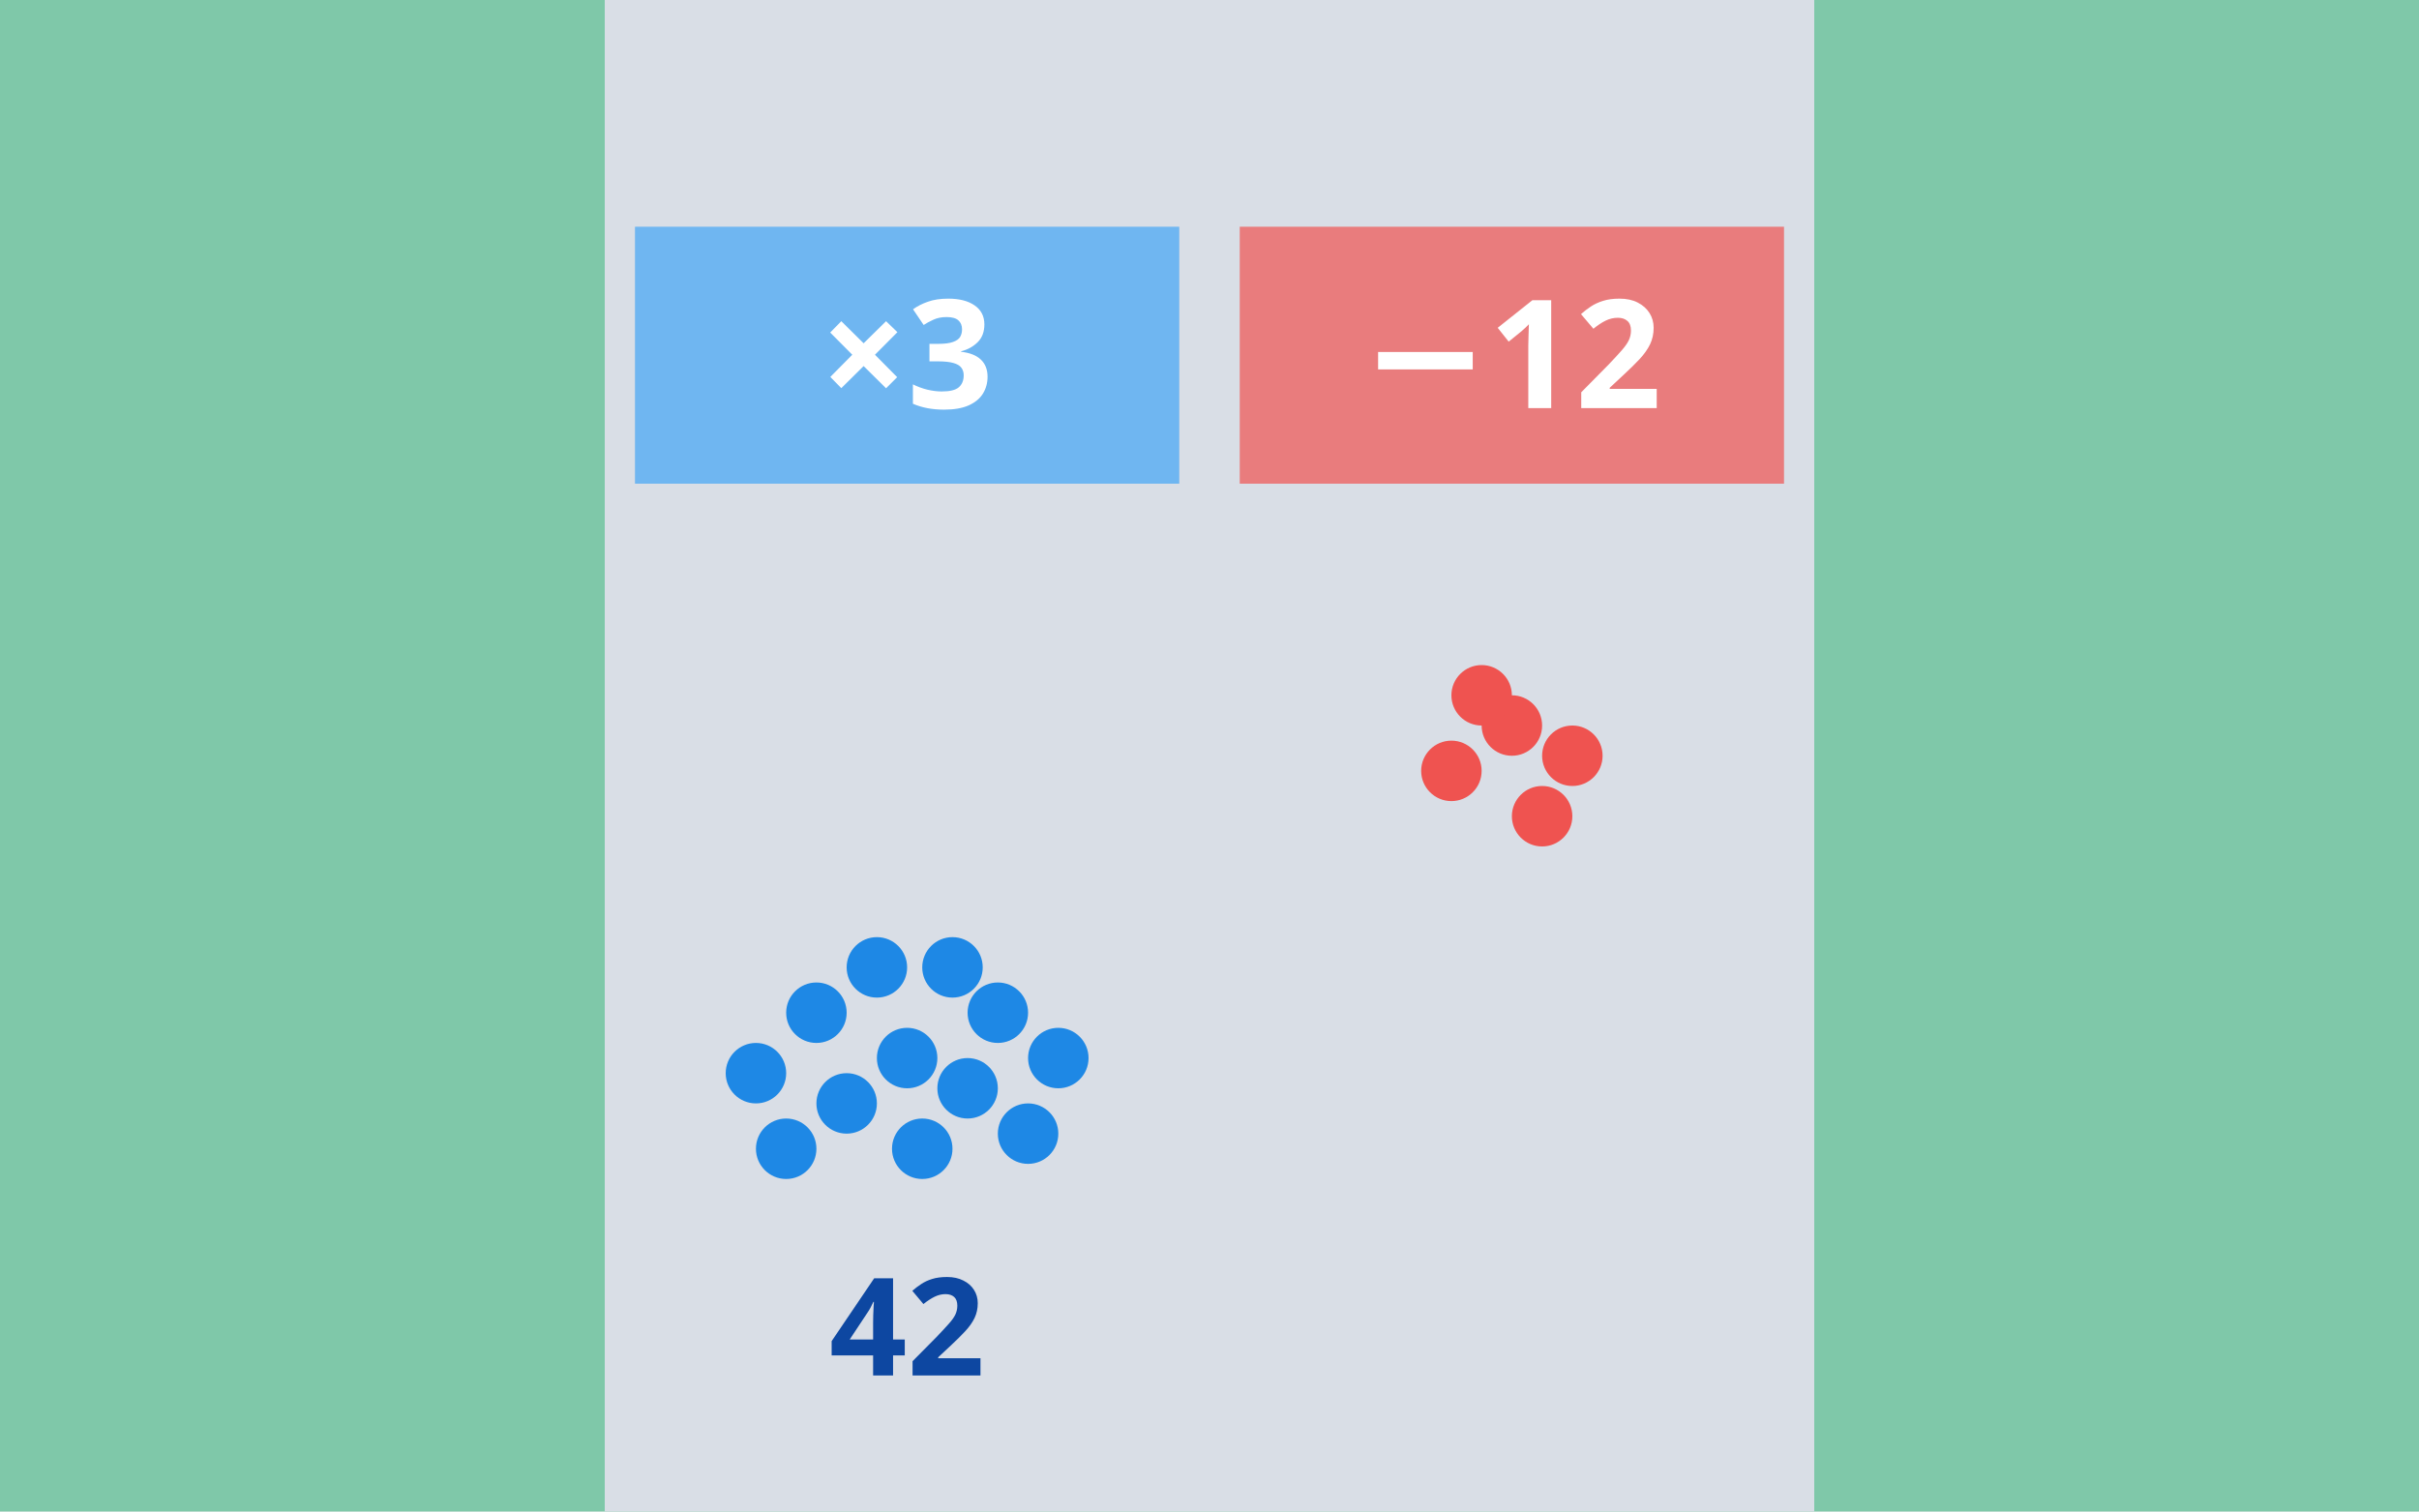
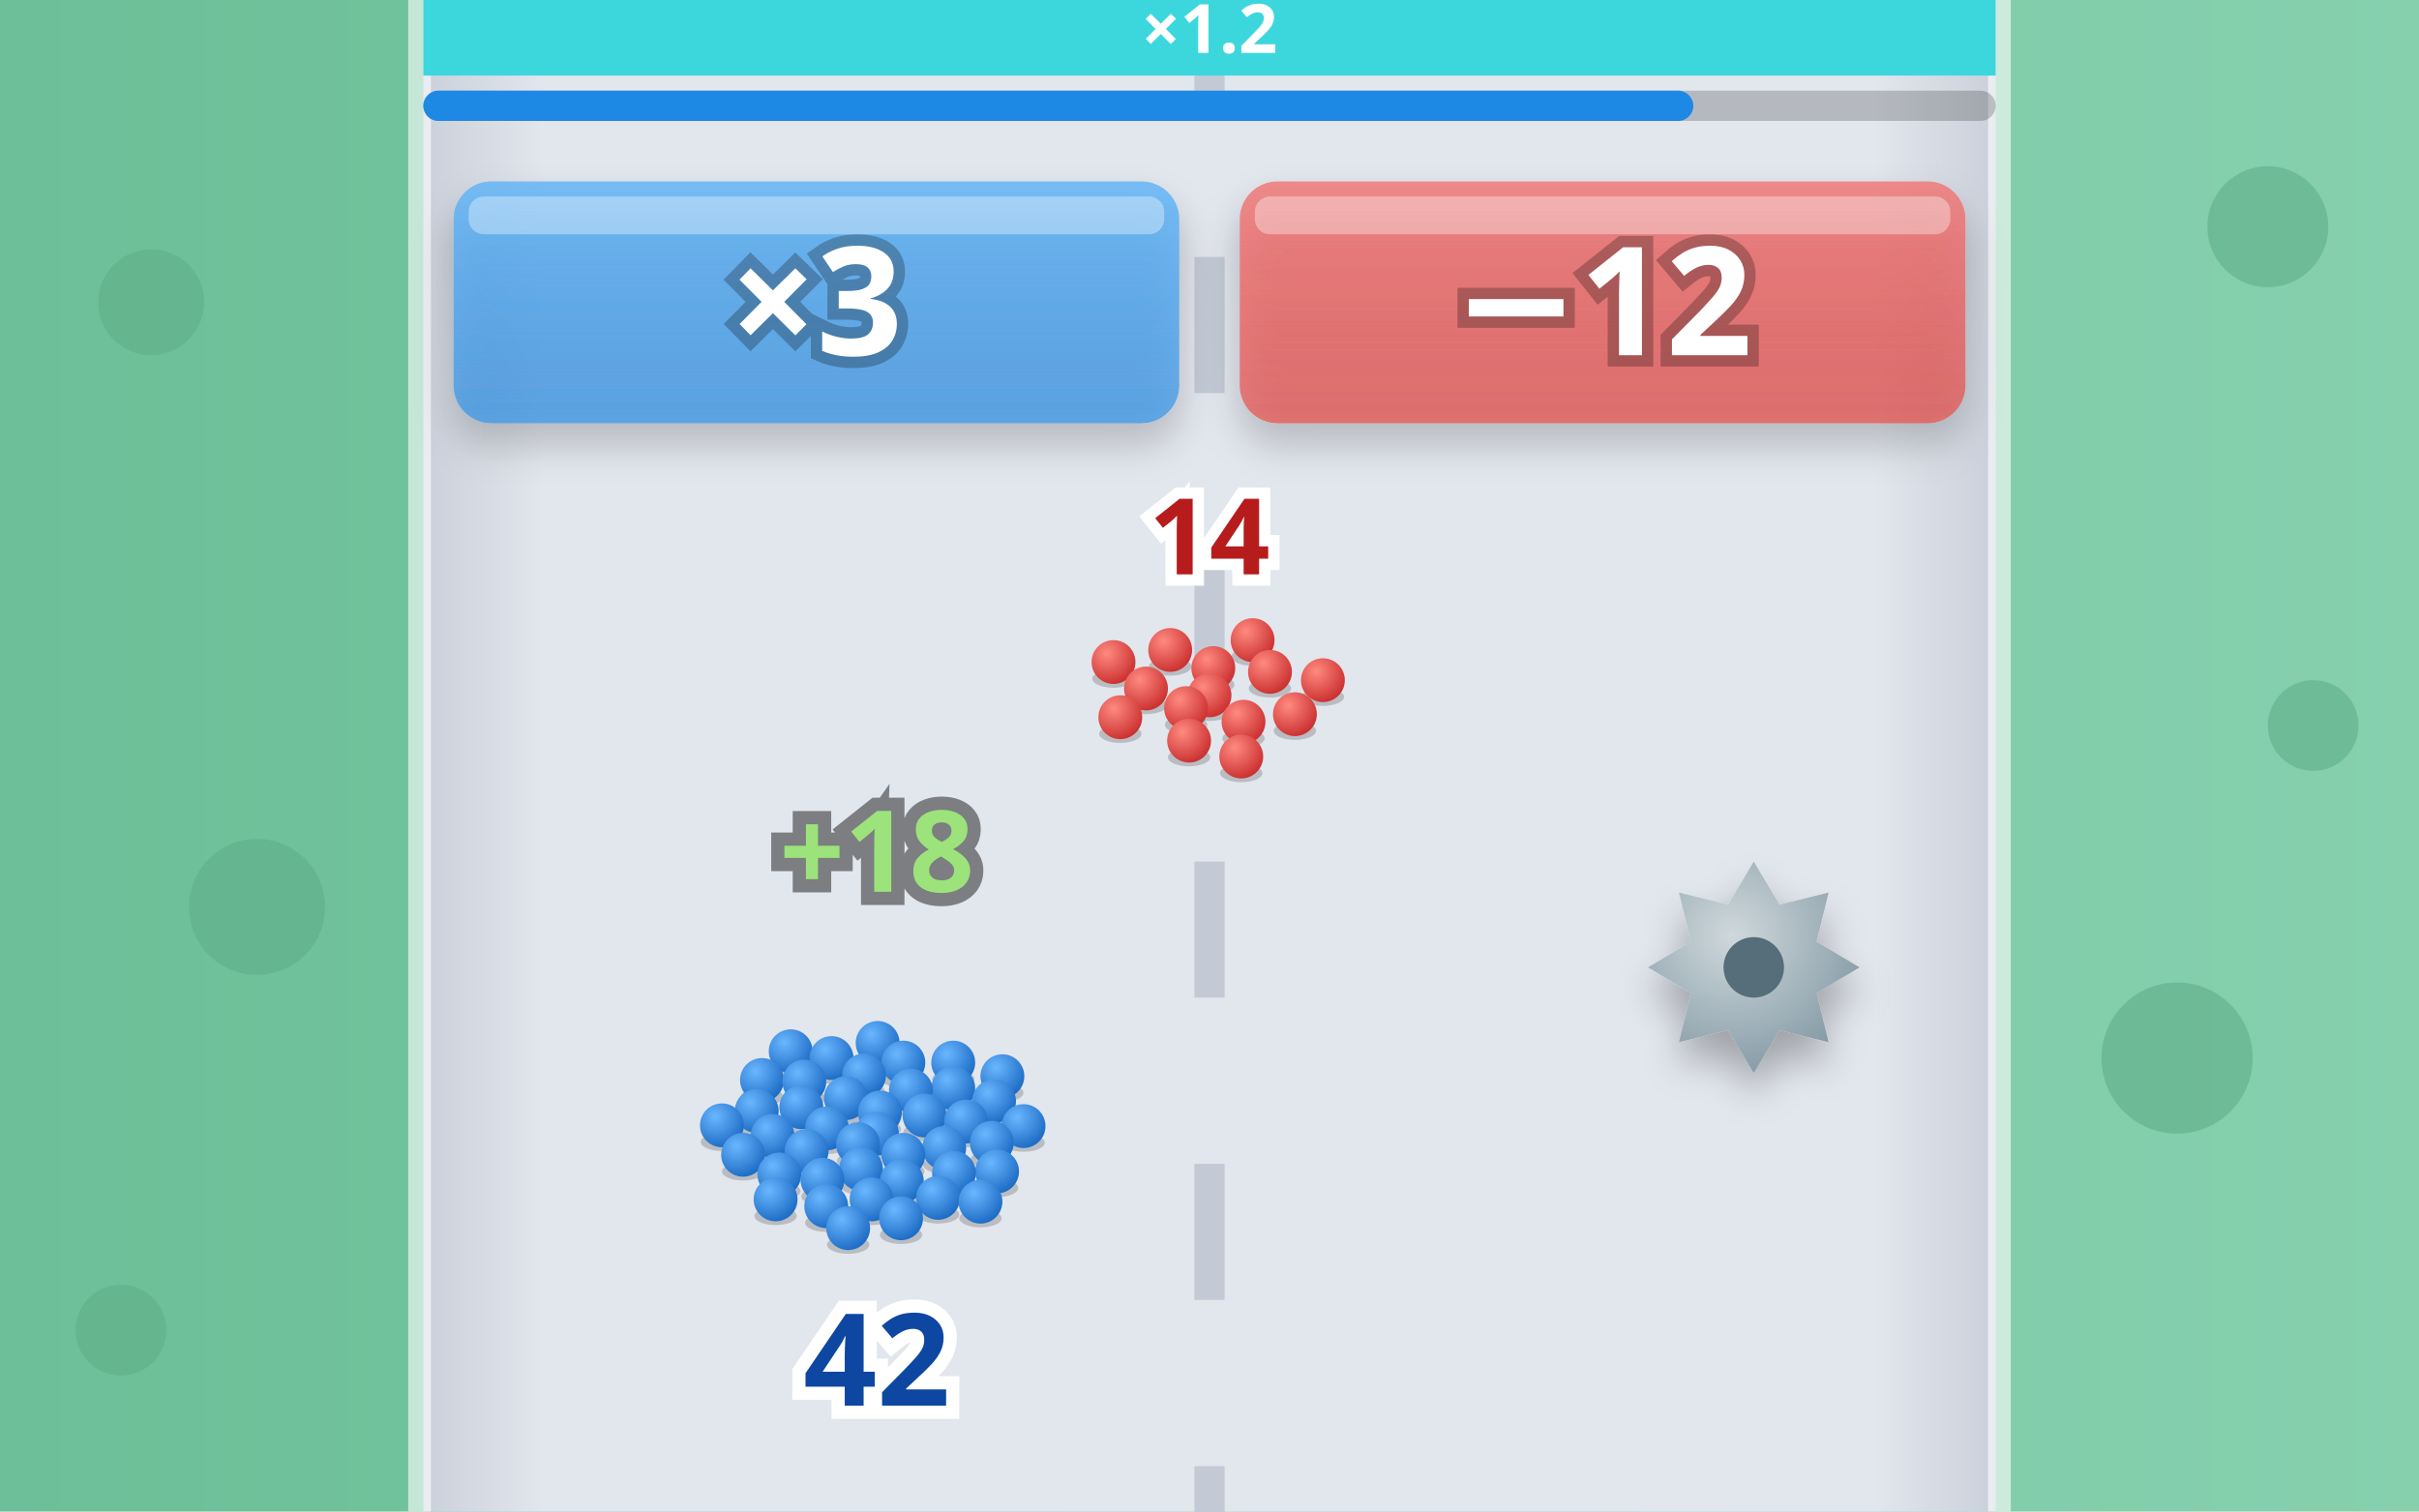
<svg xmlns="http://www.w3.org/2000/svg" viewBox="0 0 320 200">
-   <rect width="320" height="200" fill="#7fc8a9" />
-   <rect x="80" width="160" height="200" fill="#d9dee6" />
-   <rect x="84" y="30" width="72" height="34" fill="#42a5f5" opacity=".7" />
-   <rect x="164" y="30" width="72" height="34" fill="#ef5350" opacity=".7" />
-   <g font-family="system-ui,sans-serif" font-weight="800" font-size="20" fill="#fff" text-anchor="middle">
-     <text x="120" y="54">×3</text>
-     <text x="200" y="54">−12</text>
+   <defs>
+     <linearGradient id="grass" x1="0" y1="0" x2="1" y2="0">
+       <stop offset="0" stop-color="#6cbf98" />
+       <stop offset="1" stop-color="#86d0ae" />
+     </linearGradient>
+     <linearGradient id="road" x1="0" y1="0" x2="1" y2="0">
+       <stop offset="0" stop-color="#c9cfd9" />
+       <stop offset=".08" stop-color="#e2e6ed" />
+       <stop offset=".92" stop-color="#e2e6ed" />
+       <stop offset="1" stop-color="#c9cfd9" />
+     </linearGradient>
+     <linearGradient id="good" x1="0" y1="0" x2="0" y2="1">
+       <stop offset="0" stop-color="#64b5f6" stop-opacity=".85" />
+       <stop offset="1" stop-color="#1e88e5" stop-opacity=".6" />
+     </linearGradient>
+     <linearGradient id="bad" x1="0" y1="0" x2="0" y2="1">
+       <stop offset="0" stop-color="#ef7a78" stop-opacity=".85" />
+       <stop offset="1" stop-color="#e53935" stop-opacity=".6" />
+     </linearGradient>
+     <radialGradient id="bd" cx=".35" cy=".3" r=".8">
+       <stop offset="0" stop-color="#6ab7ff" />
+       <stop offset="1" stop-color="#1565c0" />
+     </radialGradient>
+     <radialGradient id="rd" cx=".35" cy=".3" r=".8">
+       <stop offset="0" stop-color="#ff8a80" />
+       <stop offset="1" stop-color="#c62828" />
+     </radialGradient>
+     <radialGradient id="saw" cx=".4" cy=".35" r=".8">
+       <stop offset="0" stop-color="#cfd8dc" />
+       <stop offset="1" stop-color="#78909c" />
+     </radialGradient>
+     <filter id="ds" x="-20%" y="-20%" width="140%" height="160%">
+       <feDropShadow dx="0" dy="3" stdDeviation="2.5" flood-opacity=".3" />
+     </filter>
+   </defs>
+   <rect width="320" height="200" fill="url(#grass)" />
+   <g fill="#5fae88" opacity=".6">
+     <circle cx="20" cy="40" r="7" />
+     <circle cx="34" cy="120" r="9" />
+     <circle cx="16" cy="176" r="6" />
+     <circle cx="300" cy="30" r="8" />
+     <circle cx="288" cy="140" r="10" />
+     <circle cx="306" cy="96" r="6" />
  </g>
-   <g fill="#1e88e5">
-     <circle cx="120" cy="140" r="4" />
-     <circle cx="128" cy="144" r="4" />
-     <circle cx="112" cy="146" r="4" />
-     <circle cx="122" cy="152" r="4" />
-     <circle cx="132" cy="134" r="4" />
-     <circle cx="108" cy="134" r="4" />
-     <circle cx="116" cy="128" r="4" />
-     <circle cx="136" cy="150" r="4" />
-     <circle cx="104" cy="152" r="4" />
-     <circle cx="126" cy="128" r="4" />
-     <circle cx="140" cy="140" r="4" />
-     <circle cx="100" cy="142" r="4" />
+   <rect x="56" y="0" width="208" height="200" fill="url(#road)" />
+   <rect x="54" y="0" width="3" height="200" fill="#fff" opacity=".6" />
+   <rect x="263" y="0" width="3" height="200" fill="#fff" opacity=".6" />
+   <g fill="#c3cad6">
+     <rect x="158" y="-6" width="4" height="18" />
+     <rect x="158" y="34" width="4" height="18" />
+     <rect x="158" y="74" width="4" height="18" />
+     <rect x="158" y="114" width="4" height="18" />
+     <rect x="158" y="154" width="4" height="18" />
+     <rect x="158" y="194" width="4" height="18" />
  </g>
-   <g fill="#ef5350">
-     <circle cx="200" cy="96" r="4" />
-     <circle cx="208" cy="100" r="4" />
-     <circle cx="192" cy="102" r="4" />
-     <circle cx="204" cy="108" r="4" />
-     <circle cx="196" cy="92" r="4" />
+   <rect x="56" y="-4" width="208" height="14" fill="hsl(182,70%,55%)" />
+   <rect x="56" y="-18" width="208" height="14" fill="hsl(200,70%,61%)" />
+   <text x="160" y="7" text-anchor="middle" font-family="system-ui,sans-serif" font-weight="800" font-size="9" fill="#fff">×1.2</text>
+   <rect x="56" y="12" width="208" height="4" rx="2" fill="#000" opacity=".2" />
+   <rect x="56" y="12" width="168" height="4" rx="2" fill="#1e88e5" />
+   <g filter="url(#ds)">
+     <rect x="60" y="24" width="96" height="32" rx="5" fill="url(#good)" />
+     <rect x="164" y="24" width="96" height="32" rx="5" fill="url(#bad)" />
  </g>
-   <text x="120" y="182" text-anchor="middle" font-family="system-ui,sans-serif" font-weight="800" font-size="18" fill="#0d47a1">42</text>
+   <g fill="#fff" opacity=".35">
+     <rect x="62" y="26" width="92" height="5" rx="2" />
+     <rect x="166" y="26" width="92" height="5" rx="2" />
+   </g>
+   <g font-family="system-ui,sans-serif" font-weight="900" font-size="20" text-anchor="middle" fill="#fff" paint-order="stroke" stroke="rgba(0,0,0,.25)" stroke-width="3">
+     <text x="108" y="47">×3</text>
+     <text x="212" y="47">−12</text>
+   </g>
+   <ellipse cx="165.7" cy="86.9" rx="2.8" ry="1.2" fill="#000" opacity=".18" />
+   <circle cx="165.7" cy="84.7" r="2.9" fill="url(#rd)" />
+   <ellipse cx="154.8" cy="88.2" rx="2.8" ry="1.2" fill="#000" opacity=".18" />
+   <circle cx="154.8" cy="86.0" r="2.9" fill="url(#rd)" />
+   <ellipse cx="147.3" cy="89.8" rx="2.8" ry="1.2" fill="#000" opacity=".18" />
+   <circle cx="147.3" cy="87.6" r="2.9" fill="url(#rd)" />
+   <ellipse cx="160.5" cy="90.6" rx="2.8" ry="1.2" fill="#000" opacity=".18" />
+   <circle cx="160.5" cy="88.4" r="2.9" fill="url(#rd)" />
+   <ellipse cx="168.0" cy="91.1" rx="2.8" ry="1.2" fill="#000" opacity=".18" />
+   <circle cx="168.0" cy="88.9" r="2.9" fill="url(#rd)" />
+   <ellipse cx="175.0" cy="92.2" rx="2.8" ry="1.2" fill="#000" opacity=".18" />
+   <circle cx="175.0" cy="90.0" r="2.9" fill="url(#rd)" />
+   <ellipse cx="151.6" cy="93.3" rx="2.8" ry="1.2" fill="#000" opacity=".18" />
+   <circle cx="151.6" cy="91.1" r="2.9" fill="url(#rd)" />
+   <ellipse cx="160.0" cy="94.2" rx="2.8" ry="1.2" fill="#000" opacity=".18" />
+   <circle cx="160.0" cy="92.0" r="2.9" fill="url(#rd)" />
+   <ellipse cx="156.9" cy="95.9" rx="2.8" ry="1.2" fill="#000" opacity=".18" />
+   <circle cx="156.9" cy="93.7" r="2.9" fill="url(#rd)" />
+   <ellipse cx="171.3" cy="96.7" rx="2.8" ry="1.2" fill="#000" opacity=".18" />
+   <circle cx="171.3" cy="94.5" r="2.9" fill="url(#rd)" />
+   <ellipse cx="148.2" cy="97.1" rx="2.8" ry="1.2" fill="#000" opacity=".18" />
+   <circle cx="148.2" cy="94.9" r="2.9" fill="url(#rd)" />
+   <ellipse cx="164.5" cy="97.7" rx="2.8" ry="1.2" fill="#000" opacity=".18" />
+   <circle cx="164.5" cy="95.5" r="2.9" fill="url(#rd)" />
+   <ellipse cx="157.3" cy="100.2" rx="2.8" ry="1.2" fill="#000" opacity=".18" />
+   <circle cx="157.3" cy="98.0" r="2.9" fill="url(#rd)" />
+   <ellipse cx="164.2" cy="102.3" rx="2.8" ry="1.2" fill="#000" opacity=".18" />
+   <circle cx="164.2" cy="100.1" r="2.9" fill="url(#rd)" />
+   <text x="160" y="76" text-anchor="middle" font-family="system-ui,sans-serif" font-weight="900" font-size="14" fill="#b71c1c" paint-order="stroke" stroke="#fff" stroke-width="3">14</text>
+   <g transform="translate(232 128)" filter="url(#ds)">
+     <path d="M0-14L3.4-8.3 9.9-9.9 8.3-3.4 14 0 8.3 3.4 9.9 9.9 3.4 8.3 0 14-3.4 8.3-9.9 9.9-8.3 3.4-14 0-8.3-3.4-9.9-9.9-3.4-8.3Z" fill="url(#saw)" />
+     <circle r="4" fill="#546e7a" />
+   </g>
+   <ellipse cx="116.1" cy="140.2" rx="2.8" ry="1.2" fill="#000" opacity=".18" />
+   <circle cx="116.1" cy="138.0" r="2.9" fill="url(#bd)" />
+   <ellipse cx="104.6" cy="141.3" rx="2.8" ry="1.2" fill="#000" opacity=".18" />
+   <circle cx="104.6" cy="139.1" r="2.9" fill="url(#bd)" />
+   <ellipse cx="110.0" cy="142.2" rx="2.8" ry="1.2" fill="#000" opacity=".18" />
+   <circle cx="110.0" cy="140.0" r="2.9" fill="url(#bd)" />
+   <ellipse cx="126.1" cy="142.8" rx="2.8" ry="1.2" fill="#000" opacity=".18" />
+   <circle cx="126.1" cy="140.6" r="2.9" fill="url(#bd)" />
+   <ellipse cx="119.5" cy="142.8" rx="2.8" ry="1.2" fill="#000" opacity=".18" />
+   <circle cx="119.5" cy="140.6" r="2.9" fill="url(#bd)" />
+   <ellipse cx="114.3" cy="144.5" rx="2.8" ry="1.2" fill="#000" opacity=".18" />
+   <circle cx="114.3" cy="142.3" r="2.9" fill="url(#bd)" />
+   <ellipse cx="132.6" cy="144.6" rx="2.8" ry="1.2" fill="#000" opacity=".18" />
+   <circle cx="132.6" cy="142.4" r="2.9" fill="url(#bd)" />
+   <ellipse cx="100.8" cy="145.1" rx="2.8" ry="1.2" fill="#000" opacity=".18" />
+   <circle cx="100.8" cy="142.9" r="2.9" fill="url(#bd)" />
+   <ellipse cx="106.4" cy="145.3" rx="2.8" ry="1.2" fill="#000" opacity=".18" />
+   <circle cx="106.4" cy="143.1" r="2.9" fill="url(#bd)" />
+   <ellipse cx="126.1" cy="146.2" rx="2.8" ry="1.2" fill="#000" opacity=".18" />
+   <circle cx="126.1" cy="144.0" r="2.9" fill="url(#bd)" />
+   <ellipse cx="120.5" cy="146.5" rx="2.8" ry="1.2" fill="#000" opacity=".18" />
+   <circle cx="120.5" cy="144.3" r="2.9" fill="url(#bd)" />
+   <ellipse cx="111.9" cy="147.5" rx="2.8" ry="1.2" fill="#000" opacity=".18" />
+   <circle cx="111.9" cy="145.3" r="2.9" fill="url(#bd)" />
+   <ellipse cx="131.5" cy="147.9" rx="2.8" ry="1.2" fill="#000" opacity=".18" />
+   <circle cx="131.5" cy="145.7" r="2.9" fill="url(#bd)" />
+   <ellipse cx="106.0" cy="148.7" rx="2.8" ry="1.2" fill="#000" opacity=".18" />
+   <circle cx="106.0" cy="146.5" r="2.9" fill="url(#bd)" />
+   <ellipse cx="100.1" cy="149.2" rx="2.8" ry="1.2" fill="#000" opacity=".18" />
+   <circle cx="100.1" cy="147.0" r="2.9" fill="url(#bd)" />
+   <ellipse cx="116.4" cy="149.4" rx="2.8" ry="1.2" fill="#000" opacity=".18" />
+   <circle cx="116.4" cy="147.2" r="2.9" fill="url(#bd)" />
+   <ellipse cx="122.3" cy="149.8" rx="2.8" ry="1.2" fill="#000" opacity=".18" />
+   <circle cx="122.3" cy="147.6" r="2.9" fill="url(#bd)" />
+   <ellipse cx="127.8" cy="150.6" rx="2.8" ry="1.2" fill="#000" opacity=".18" />
+   <circle cx="127.8" cy="148.4" r="2.9" fill="url(#bd)" />
+   <ellipse cx="95.5" cy="151.1" rx="2.8" ry="1.2" fill="#000" opacity=".18" />
+   <circle cx="95.5" cy="148.9" r="2.9" fill="url(#bd)" />
+   <ellipse cx="135.4" cy="151.2" rx="2.8" ry="1.2" fill="#000" opacity=".18" />
+   <circle cx="135.4" cy="149.0" r="2.9" fill="url(#bd)" />
+   <ellipse cx="109.4" cy="151.5" rx="2.8" ry="1.2" fill="#000" opacity=".18" />
+   <circle cx="109.4" cy="149.3" r="2.9" fill="url(#bd)" />
+   <ellipse cx="116.0" cy="152.2" rx="2.8" ry="1.2" fill="#000" opacity=".18" />
+   <circle cx="116.0" cy="150.0" r="2.9" fill="url(#bd)" />
+   <ellipse cx="102.2" cy="152.5" rx="2.8" ry="1.2" fill="#000" opacity=".18" />
+   <circle cx="102.2" cy="150.3" r="2.9" fill="url(#bd)" />
+   <ellipse cx="131.2" cy="153.4" rx="2.8" ry="1.2" fill="#000" opacity=".18" />
+   <circle cx="131.2" cy="151.2" r="2.9" fill="url(#bd)" />
+   <ellipse cx="113.5" cy="153.6" rx="2.8" ry="1.2" fill="#000" opacity=".18" />
+   <circle cx="113.5" cy="151.4" r="2.9" fill="url(#bd)" />
+   <ellipse cx="124.9" cy="154.1" rx="2.8" ry="1.2" fill="#000" opacity=".18" />
+   <circle cx="124.9" cy="151.9" r="2.9" fill="url(#bd)" />
+   <ellipse cx="106.7" cy="154.5" rx="2.8" ry="1.2" fill="#000" opacity=".18" />
+   <circle cx="106.7" cy="152.3" r="2.9" fill="url(#bd)" />
+   <ellipse cx="119.5" cy="155.0" rx="2.8" ry="1.2" fill="#000" opacity=".18" />
+   <circle cx="119.5" cy="152.8" r="2.9" fill="url(#bd)" />
+   <ellipse cx="98.3" cy="155.0" rx="2.8" ry="1.2" fill="#000" opacity=".18" />
+   <circle cx="98.3" cy="152.8" r="2.9" fill="url(#bd)" />
+   <ellipse cx="113.9" cy="156.9" rx="2.8" ry="1.2" fill="#000" opacity=".18" />
+   <circle cx="113.9" cy="154.7" r="2.9" fill="url(#bd)" />
+   <ellipse cx="131.9" cy="157.2" rx="2.8" ry="1.2" fill="#000" opacity=".18" />
+   <circle cx="131.9" cy="155.0" r="2.9" fill="url(#bd)" />
+   <ellipse cx="126.2" cy="157.4" rx="2.8" ry="1.2" fill="#000" opacity=".18" />
+   <circle cx="126.2" cy="155.2" r="2.9" fill="url(#bd)" />
+   <ellipse cx="103.1" cy="157.6" rx="2.8" ry="1.2" fill="#000" opacity=".18" />
+   <circle cx="103.1" cy="155.4" r="2.9" fill="url(#bd)" />
+   <ellipse cx="108.8" cy="158.3" rx="2.8" ry="1.2" fill="#000" opacity=".18" />
+   <circle cx="108.8" cy="156.1" r="2.9" fill="url(#bd)" />
+   <ellipse cx="119.3" cy="158.5" rx="2.8" ry="1.2" fill="#000" opacity=".18" />
+   <circle cx="119.3" cy="156.3" r="2.9" fill="url(#bd)" />
+   <ellipse cx="124.1" cy="160.7" rx="2.8" ry="1.2" fill="#000" opacity=".18" />
+   <circle cx="124.1" cy="158.5" r="2.9" fill="url(#bd)" />
+   <ellipse cx="102.6" cy="160.9" rx="2.8" ry="1.2" fill="#000" opacity=".18" />
+   <circle cx="102.6" cy="158.7" r="2.9" fill="url(#bd)" />
+   <ellipse cx="115.3" cy="160.9" rx="2.8" ry="1.2" fill="#000" opacity=".18" />
+   <circle cx="115.3" cy="158.7" r="2.9" fill="url(#bd)" />
+   <ellipse cx="129.7" cy="161.2" rx="2.8" ry="1.2" fill="#000" opacity=".18" />
+   <circle cx="129.7" cy="159.0" r="2.9" fill="url(#bd)" />
+   <ellipse cx="109.3" cy="161.8" rx="2.8" ry="1.2" fill="#000" opacity=".18" />
+   <circle cx="109.3" cy="159.6" r="2.9" fill="url(#bd)" />
+   <ellipse cx="119.2" cy="163.4" rx="2.8" ry="1.2" fill="#000" opacity=".18" />
+   <circle cx="119.2" cy="161.2" r="2.9" fill="url(#bd)" />
+   <ellipse cx="112.2" cy="164.7" rx="2.8" ry="1.2" fill="#000" opacity=".18" />
+   <circle cx="112.2" cy="162.5" r="2.9" fill="url(#bd)" />
+   <text x="116" y="186" text-anchor="middle" font-family="system-ui,sans-serif" font-weight="900" font-size="17" fill="#0d47a1" paint-order="stroke" stroke="#fff" stroke-width="3.5">42</text>
+   <text x="116" y="118" text-anchor="middle" font-family="system-ui,sans-serif" font-weight="900" font-size="15" fill="#9be37a" paint-order="stroke" stroke="rgba(0,0,0,.45)" stroke-width="3.5">+18</text>
</svg>
